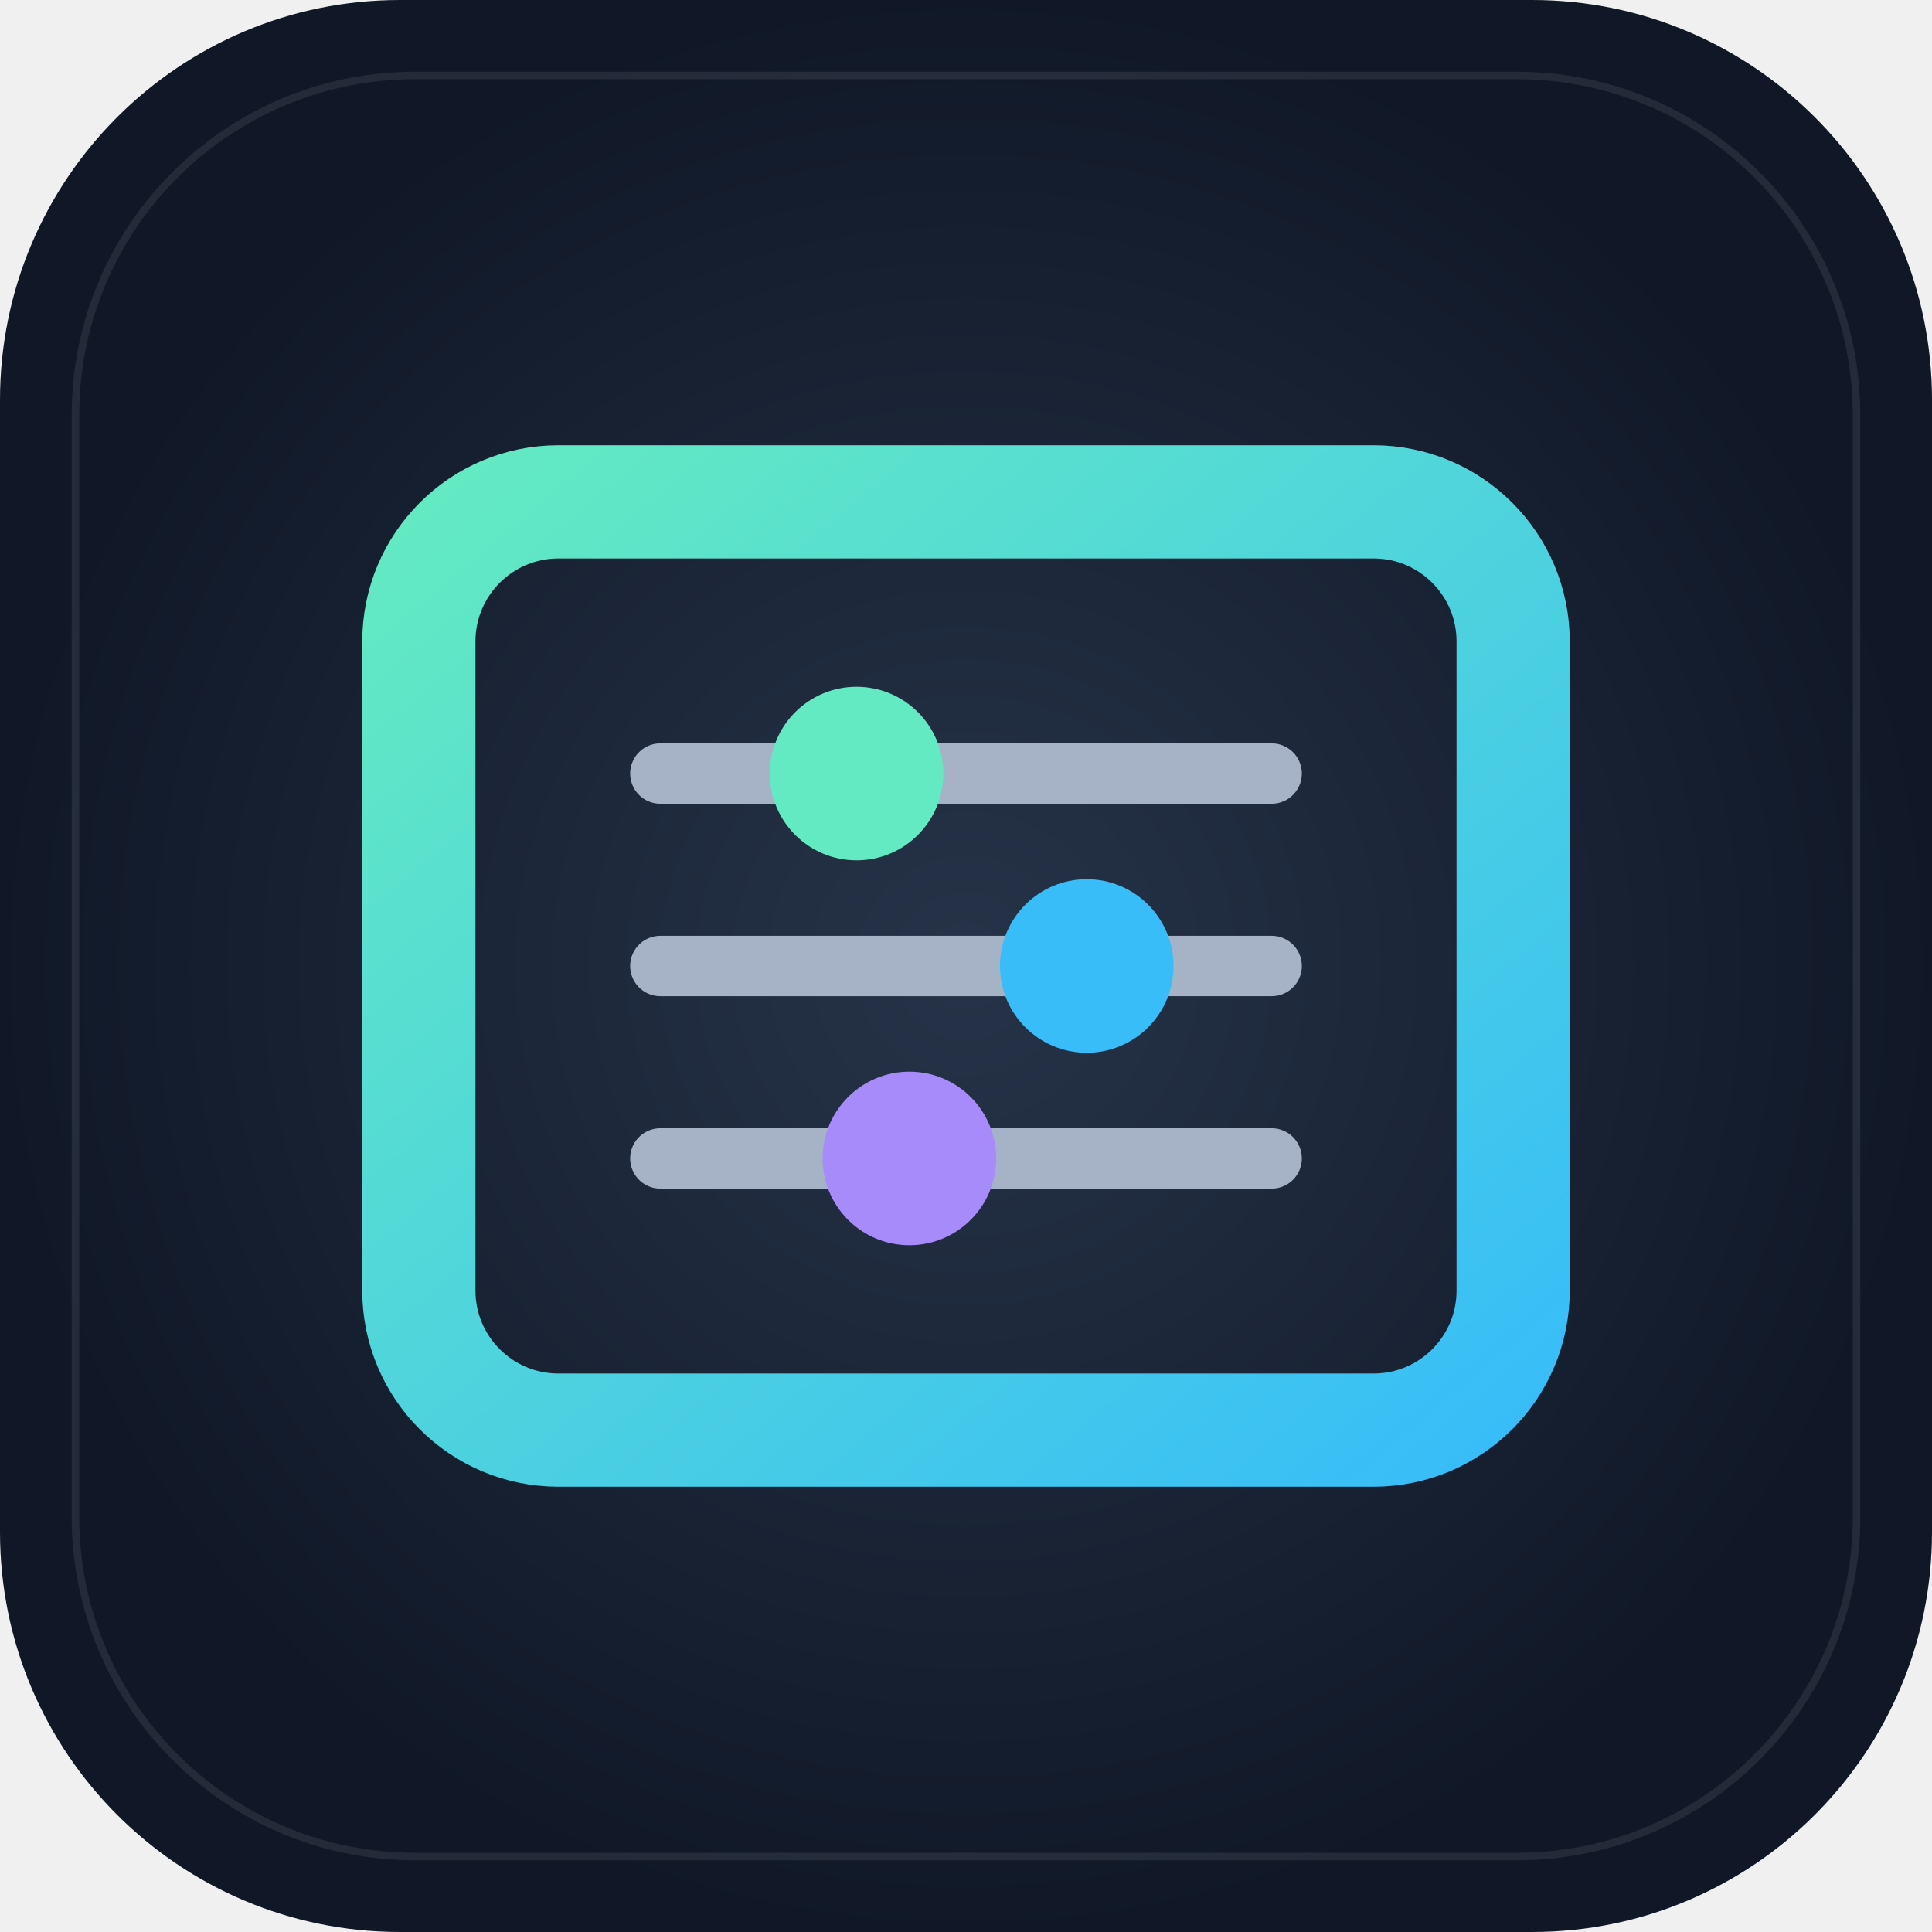
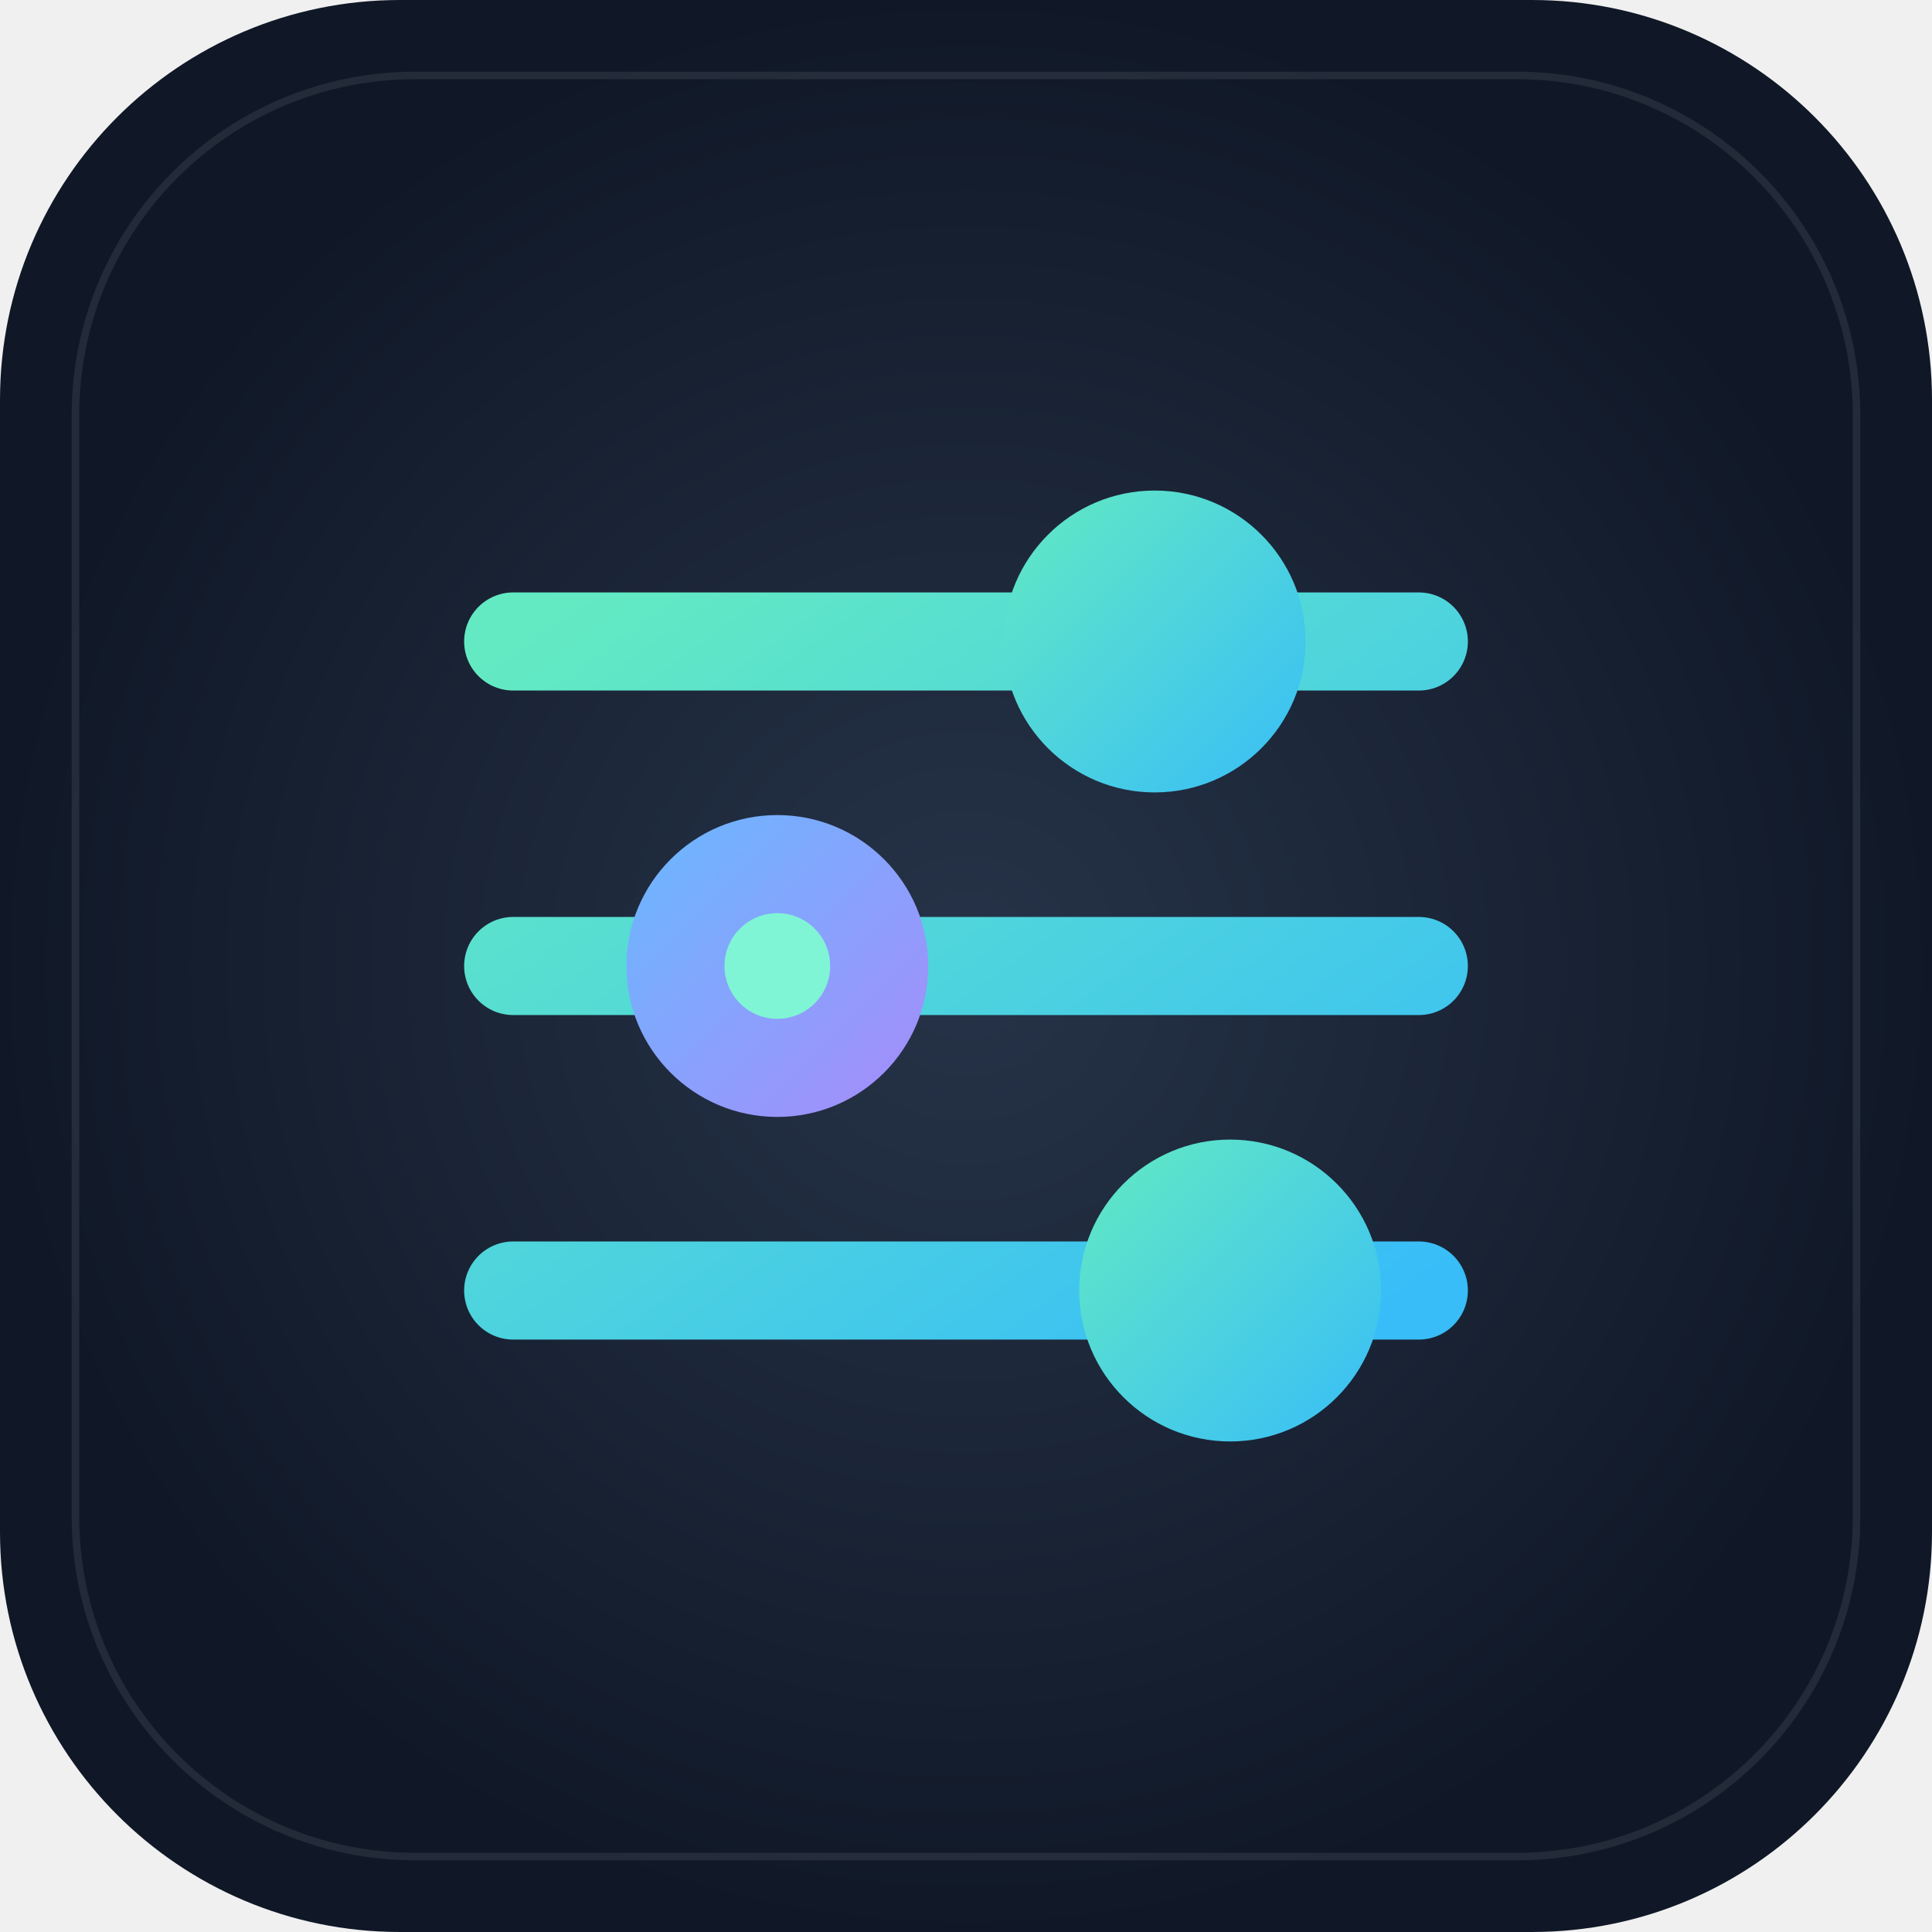
- <svg xmlns="http://www.w3.org/2000/svg" width="32" height="32" viewBox="0 0 512 512" role="img" aria-label="PilotProAdmin">
+ <svg xmlns="http://www.w3.org/2000/svg" width="32" height="32" viewBox="0 0 512 512">
  <defs>
-     <radialGradient id="background">
+     <linearGradient id="a" x1="0" x2="1" y1="0" y2="1">
+       <stop stop-color="#63EAC2" />
+       <stop offset="1" stop-color="#38BDF8" />
+     </linearGradient>
+     <linearGradient id="b" x1="0" x2="1" y1="0" y2="1">
+       <stop stop-color="#68B9FF" />
+       <stop offset="1" stop-color="#A78BFA" />
+     </linearGradient>
+     <radialGradient id="bg">
      <stop stop-color="#263348" />
      <stop offset="1" stop-color="#101827" />
    </radialGradient>
-     <linearGradient id="accent" x2="1" y2="1">
-       <stop stop-color="#63EAC2" />
-       <stop offset="1" stop-color="#38BDF8" />
-     </linearGradient>
  </defs>
-   <rect width="512" height="512" rx="106" fill="url(#background)" />
-   <rect x="20" y="20" width="472" height="472" rx="90" fill="none" stroke="#FFF" stroke-opacity=".08" stroke-width="2" />
-   <rect x="111" y="133" width="290" height="246" rx="37" fill="none" stroke="url(#accent)" stroke-width="30" />
-   <path d="M175 205H337M175 256H337M175 307H337" stroke="#A6B3C6" stroke-width="16" stroke-linecap="round" />
-   <circle cx="227" cy="205" r="23" fill="#63EAC2" />
-   <circle cx="288" cy="256" r="23" fill="#38BDF8" />
-   <circle cx="241" cy="307" r="23" fill="#A78BFA" />
+   <rect width="512" height="512" rx="106" fill="url(#bg)" />
+   <rect x="20" y="20" width="472" height="472" rx="90" fill="none" stroke="#ffffff" stroke-opacity="0.08" stroke-width="2" />
+   <path d="M136 170 H376 M136 256 H376 M136 342 H376" fill="none" stroke="url(#a)" stroke-width="26" stroke-linecap="round" />
+   <circle cx="306" cy="170" r="40" fill="url(#a)" />
+   <circle cx="206" cy="256" r="40" fill="url(#b)" />
+   <circle cx="326" cy="342" r="40" fill="url(#a)" />
+   <circle cx="206" cy="256" r="14" fill="#80F5D5" />
</svg>
